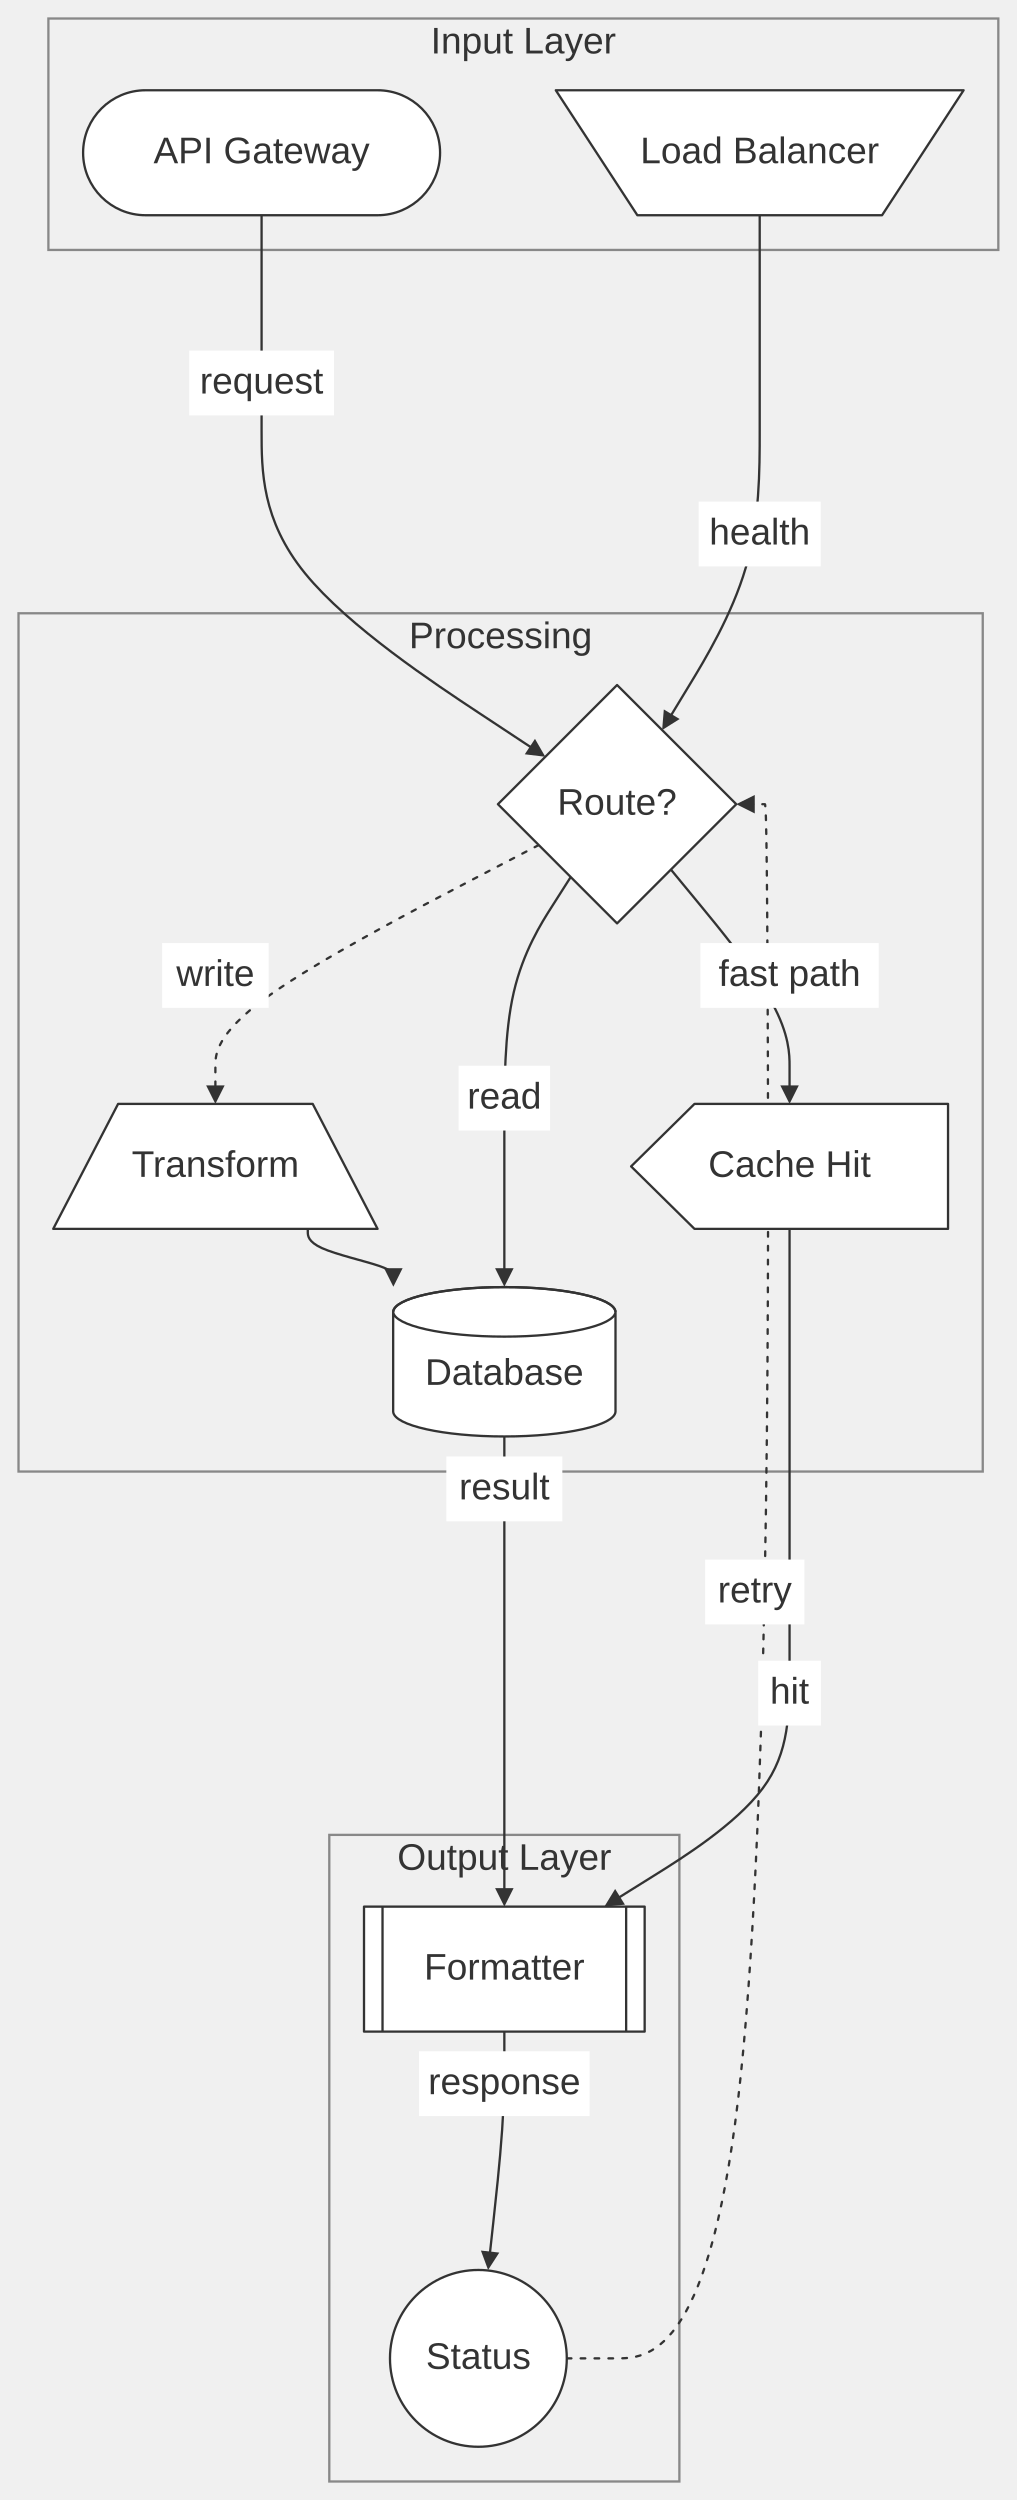
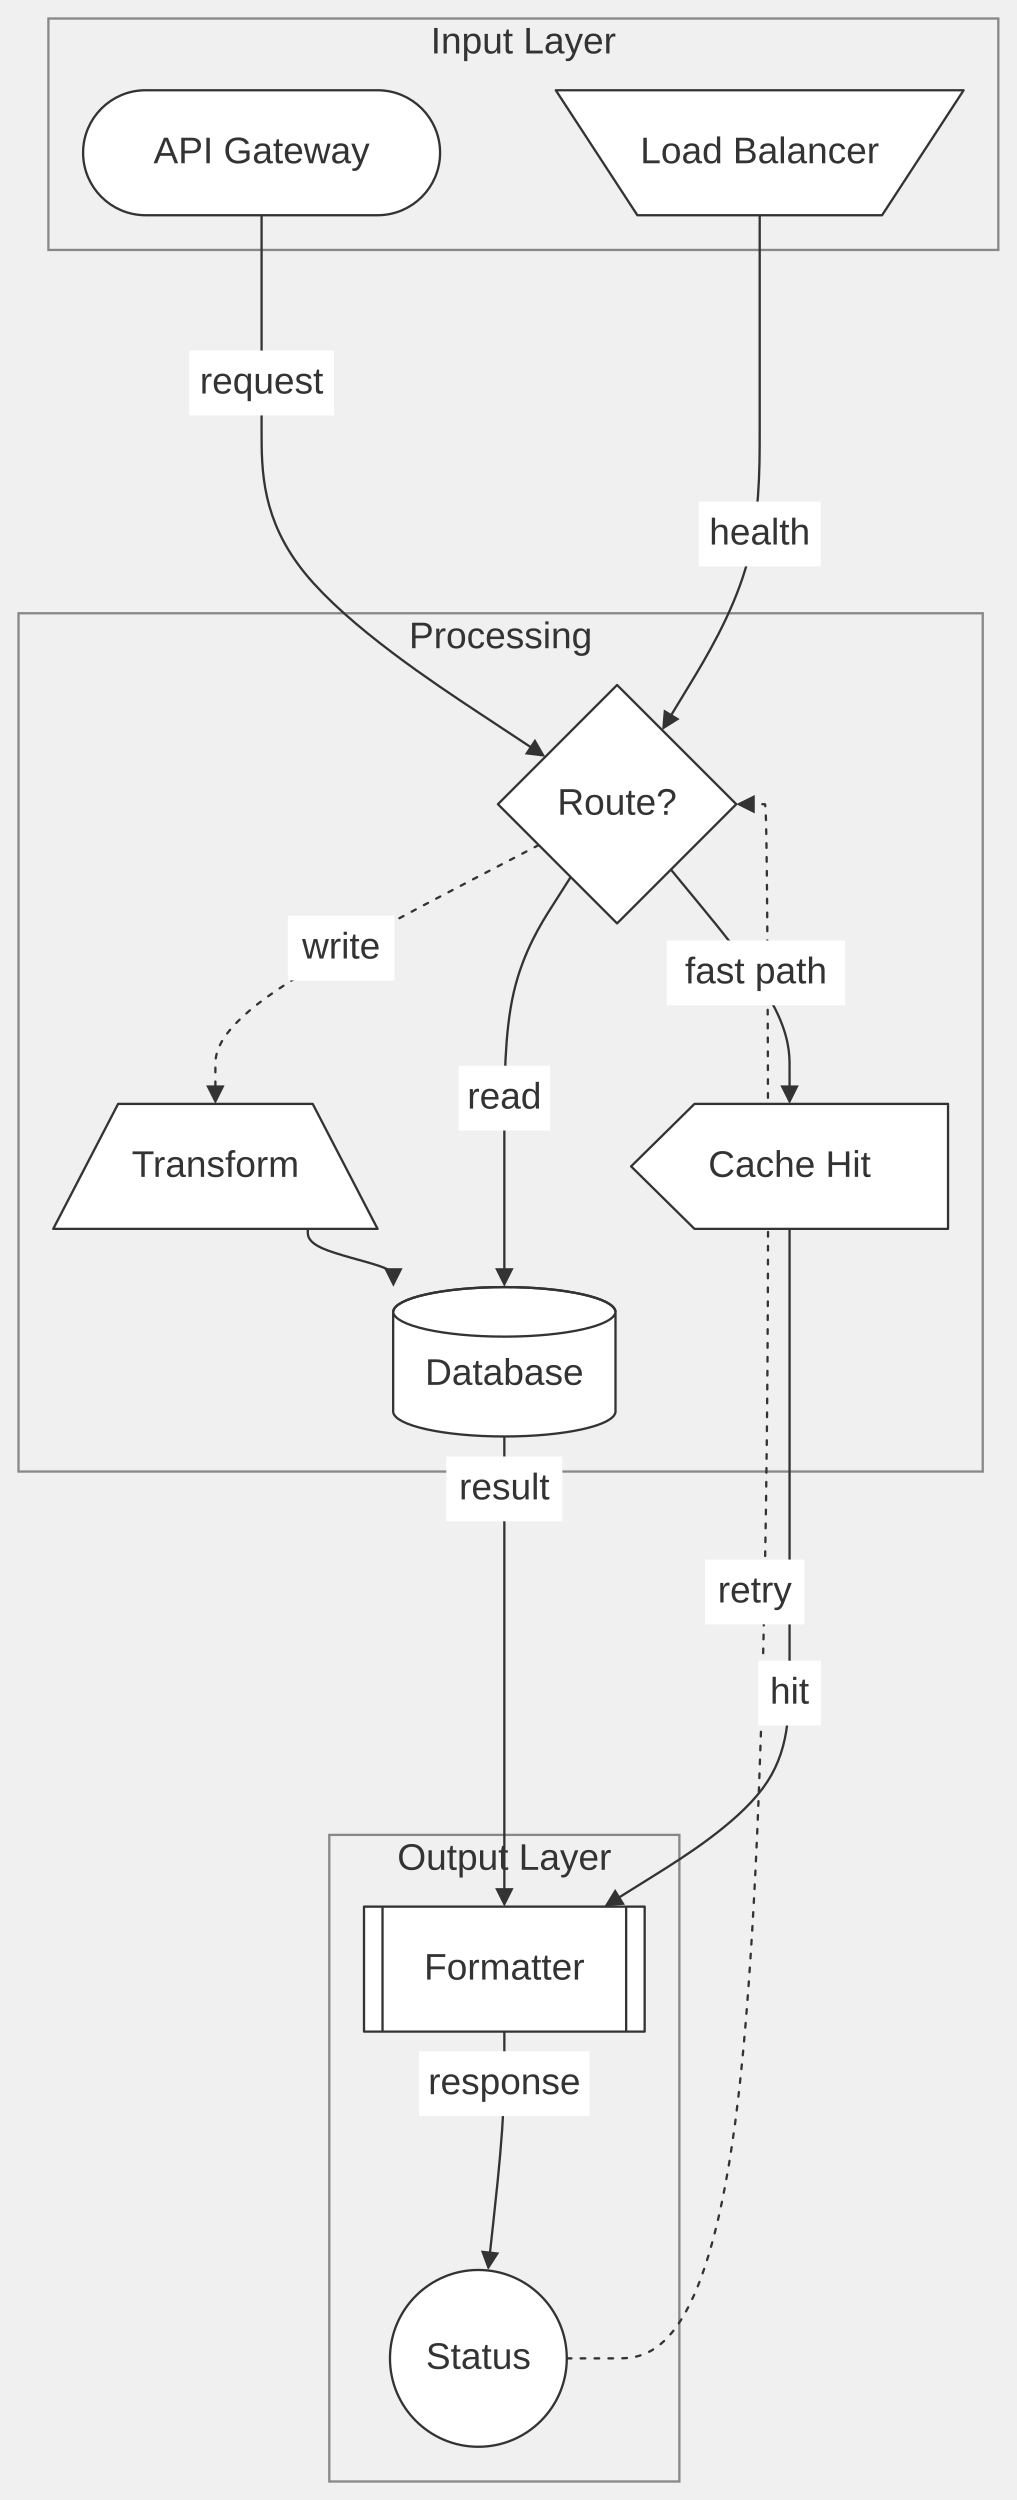
<svg xmlns="http://www.w3.org/2000/svg" width="100%" viewBox="0 0 439.38 1080.26" style="max-width: 439.38px; background-color: transparent;" font-family="&quot;trebuchet ms&quot;, verdana, arial, sans-serif" font-size="16.00">
  <defs>
    <marker id="arrowhead" viewBox="0 0 10.00 10.00" refX="5.00" refY="5.00" markerWidth="8.00" markerHeight="8.00" orient="auto-start-reverse" markerUnits="userSpaceOnUse">
      <path d="M 0 0 L 10.00 5.00 L 0 10.00 z" fill="#333" />
    </marker>
  </defs>
  <g transform="translate(-20.00,-19.00)">
    <g class="clusters">
      <rect class="subgraph" x="40.91" y="27.00" width="410.47" height="100.00" fill="none" stroke="#888" stroke-width="1.00" />
      <text x="246.14" y="31.00" text-anchor="middle" dominant-baseline="hanging" fill="#333">Input Layer</text>
      <rect class="subgraph" x="162.29" y="811.86" width="151.27" height="279.40" fill="none" stroke="#888" stroke-width="1.00" />
      <text x="237.93" y="815.86" text-anchor="middle" dominant-baseline="hanging" fill="#333">Output Layer</text>
      <rect class="subgraph" x="28.00" y="284.00" width="416.65" height="370.86" fill="none" stroke="#888" stroke-width="1.00" />
      <text x="236.32" y="288.00" text-anchor="middle" dominant-baseline="hanging" fill="#333">Processing</text>
    </g>
    <g class="edgePaths">
      <path d="M133.03,112.00 L133.03,120.00 L133.03,127.00 C133.03,134.00 133.03,148.00 133.03,161.50 C133.03,175.00 133.03,188.00 133.03,205.17 C133.03,222.33 133.03,243.67 151.80,266.73 C170.56,289.80 208.09,314.60 226.86,327.00 L245.62,339.39 L252.30,343.80" stroke="#333" stroke-width="1.00" fill="none" stroke-linecap="round" stroke-linejoin="round" marker-end="url(#arrowhead)" />
      <path d="M348.27,112.00 L348.27,120.00 L348.27,127.00 C348.27,134.00 348.27,148.00 348.27,161.50 C348.27,175.00 348.27,188.00 348.27,205.17 C348.27,222.33 348.27,243.67 342.28,264.20 C336.29,284.73 324.31,304.47 318.32,314.33 L312.33,324.20 L308.18,331.04" stroke="#333" stroke-width="1.00" fill="none" stroke-linecap="round" stroke-linejoin="round" marker-end="url(#arrowhead)" />
      <path d="M266.61,397.96 L262.31,404.71 L258.25,411.09 C254.18,417.47 246.05,430.24 241.99,447.78 C237.93,465.33 237.93,487.67 237.93,507.67 C237.93,527.67 237.93,545.33 237.93,554.17 L237.93,563.00 L237.93,571.00" stroke="#333" stroke-width="1.00" fill="none" stroke-linecap="round" stroke-linejoin="round" marker-end="url(#arrowhead)" />
      <path d="M309.90,394.74 L314.99,400.92 L322.69,410.26 C330.38,419.61 345.78,438.30 353.48,452.15 C361.17,466.00 361.17,475.00 361.17,479.50 L361.17,484.00 L361.17,492.00" stroke="#333" stroke-width="1.00" fill="none" stroke-linecap="round" stroke-linejoin="round" marker-end="url(#arrowhead)" />
      <path d="M252.79,384.15 L245.70,387.85 L223.60,399.37 C201.49,410.90 157.28,433.95 135.18,449.97 C113.07,466.00 113.07,475.00 113.07,479.50 L113.07,484.00 L113.07,492.00" stroke="#333" stroke-width="1.00" fill="none" stroke-linecap="round" stroke-linejoin="round" stroke-dasharray="2.00,4.00" marker-end="url(#arrowhead)" />
      <path d="M153.00,550.00 L153.00,551.39 C153.00,552.78 153.00,555.55 159.16,558.33 C165.32,561.11 177.64,563.89 183.81,566.00 C189.97,568.11 189.97,569.55 189.97,570.28 L189.97,571.00" stroke="#333" stroke-width="1.00" fill="none" stroke-linecap="round" stroke-linejoin="round" marker-end="url(#arrowhead)" />
      <path d="M237.93,639.86 L237.93,647.86 L237.93,653.03 C237.93,658.20 237.93,668.53 237.93,692.70 C237.93,716.86 237.93,754.86 237.93,780.20 C237.93,805.53 237.93,818.20 237.93,824.53 L237.93,830.86 L237.93,838.86" stroke="#333" stroke-width="1.00" fill="none" stroke-linecap="round" stroke-linejoin="round" marker-end="url(#arrowhead)" />
      <path d="M361.17,550.00 L361.17,558.00 L361.17,563.17 C361.17,568.33 361.17,578.67 361.17,596.48 C361.17,614.29 361.17,639.57 361.17,665.22 C361.17,690.86 361.17,716.86 361.17,738.20 C361.17,759.53 361.17,776.20 349.53,791.80 C337.89,807.41 314.60,821.96 302.96,829.23 L291.32,836.50 L284.53,840.74" stroke="#333" stroke-width="1.00" fill="none" stroke-linecap="round" stroke-linejoin="round" marker-end="url(#arrowhead)" />
      <path d="M237.93,896.86 L237.93,904.86 L237.93,910.03 C237.93,915.20 237.93,925.53 236.97,939.37 C236.02,953.22 234.11,970.58 233.16,979.26 L232.21,987.93 L231.34,995.89" stroke="#333" stroke-width="1.00" fill="none" stroke-linecap="round" stroke-linejoin="round" marker-end="url(#arrowhead)" />
      <path d="M264.91,1038.06 L272.91,1038.06 L286.11,1038.06 C299.32,1038.06 325.73,1038.06 338.94,926.14 C352.14,814.21 352.14,590.35 351.81,478.43 C351.48,366.50 350.81,366.50 350.48,366.50 L350.14,366.50 L342.14,366.50" stroke="#333" stroke-width="1.00" fill="none" stroke-linecap="round" stroke-linejoin="round" stroke-dasharray="2.00,4.00" marker-end="url(#arrowhead)" />
    </g>
    <g class="nodes">
      <rect x="55.91" y="58.00" width="154.25" height="54.00" rx="27.00" ry="27.00" fill="white" stroke="#333" stroke-width="1.00" stroke-linejoin="round" />
      <text x="133.03" y="85.00" text-anchor="middle" dominant-baseline="middle" fill="#333">API Gateway</text>
      <polygon points="260.16,58.00 436.38,58.00 401.14,112.00 295.40,112.00" fill="white" stroke="#333" stroke-width="1.00" stroke-linejoin="round" />
      <text x="348.27" y="85.00" text-anchor="middle" dominant-baseline="middle" fill="#333">Load Balancer</text>
      <polygon points="286.64,315.00 338.14,366.50 286.64,418.00 235.15,366.50" fill="white" stroke="#333" stroke-width="1.00" stroke-linejoin="round" />
      <text x="286.64" y="366.50" text-anchor="middle" dominant-baseline="middle" fill="#333">Route?</text>
      <polygon points="71.03,496.00 155.12,496.00 183.15,550.00 43.00,550.00" fill="white" stroke="#333" stroke-width="1.00" stroke-linejoin="round" />
      <text x="113.07" y="523.00" text-anchor="middle" dominant-baseline="middle" fill="#333">Transform</text>
      <path d="M189.89,585.86 A48.04,10.86 0 0,0 285.96,585.86 A48.04,10.86 0 0,0 189.89,585.86 L189.89,629.00 A48.04,10.86 0 0,0 285.96,629.00 L285.96,585.86" fill="white" stroke="#333" stroke-width="1.00" stroke-linejoin="round" />
      <path d="M189.89,585.86 A48.04,10.86 0 0,1 285.96,585.86" fill="none" stroke="#333" stroke-width="1.00" />
      <text x="237.93" y="612.86" text-anchor="middle" dominant-baseline="middle" fill="#333">Database</text>
      <polygon points="320.09,496.00 429.65,496.00 429.65,550.00 320.09,550.00 292.70,523.00" fill="white" stroke="#333" stroke-width="1.00" stroke-linejoin="round" />
      <text x="361.17" y="523.00" text-anchor="middle" dominant-baseline="middle" fill="#333">Cache Hit</text>
      <ellipse cx="226.71" cy="1038.06" rx="38.20" ry="38.20" fill="white" stroke="#333" stroke-width="1.00" stroke-linejoin="round" />
      <text x="226.71" y="1038.06" text-anchor="middle" dominant-baseline="middle" fill="#333">Status</text>
      <rect x="177.29" y="842.86" width="121.27" height="54.00" fill="white" stroke="#333" stroke-width="1.00" stroke-linejoin="round" />
      <line x1="185.29" y1="842.86" x2="185.29" y2="896.86" stroke="#333" stroke-width="1.00" />
      <line x1="290.56" y1="842.86" x2="290.56" y2="896.86" stroke="#333" stroke-width="1.00" />
      <text x="237.93" y="869.86" text-anchor="middle" dominant-baseline="middle" fill="#333">Formatter</text>
    </g>
    <g class="edgeLabels">
      <rect x="101.75" y="170.50" width="62.57" height="28.00" fill="white" />
      <text x="133.03" y="184.50" text-anchor="middle" dominant-baseline="middle" fill="#333">request</text>
      <rect x="321.90" y="235.75" width="52.73" height="28.00" fill="white" />
      <text x="348.27" y="249.75" text-anchor="middle" dominant-baseline="middle" fill="#333">health</text>
      <rect x="218.15" y="479.50" width="39.55" height="28.00" fill="white" />
      <text x="237.93" y="493.50" text-anchor="middle" dominant-baseline="middle" fill="#333">read</text>
-       <rect x="322.65" y="426.50" width="77.04" height="28.00" fill="white" />
-       <text x="361.17" y="440.50" text-anchor="middle" dominant-baseline="middle" fill="#333">fast path</text>
-       <rect x="90.05" y="426.50" width="46.05" height="28.00" fill="white" />
-       <text x="113.07" y="440.50" text-anchor="middle" dominant-baseline="middle" fill="#333">write</text>
+       <rect x="308.14" y="425.38" width="77.04" height="28.00" fill="white" />
+       <text x="346.66" y="439.38" text-anchor="middle" dominant-baseline="middle" fill="#333">fast path</text>
+       <rect x="144.39" y="414.66" width="46.05" height="28.00" fill="white" />
+       <text x="167.42" y="428.66" text-anchor="middle" dominant-baseline="middle" fill="#333">write</text>
      <rect x="212.86" y="648.36" width="50.13" height="28.00" fill="white" />
      <text x="237.93" y="662.36" text-anchor="middle" dominant-baseline="middle" fill="#333">result</text>
      <rect x="347.62" y="736.61" width="27.12" height="28.00" fill="white" />
      <text x="361.17" y="750.61" text-anchor="middle" dominant-baseline="middle" fill="#333">hit</text>
      <rect x="201.07" y="905.36" width="73.70" height="28.00" fill="white" />
      <text x="237.93" y="919.36" text-anchor="middle" dominant-baseline="middle" fill="#333">response</text>
      <rect x="324.70" y="692.90" width="42.89" height="28.00" fill="white" />
      <text x="346.14" y="706.90" text-anchor="middle" dominant-baseline="middle" fill="#333">retry</text>
    </g>
  </g>
</svg>
